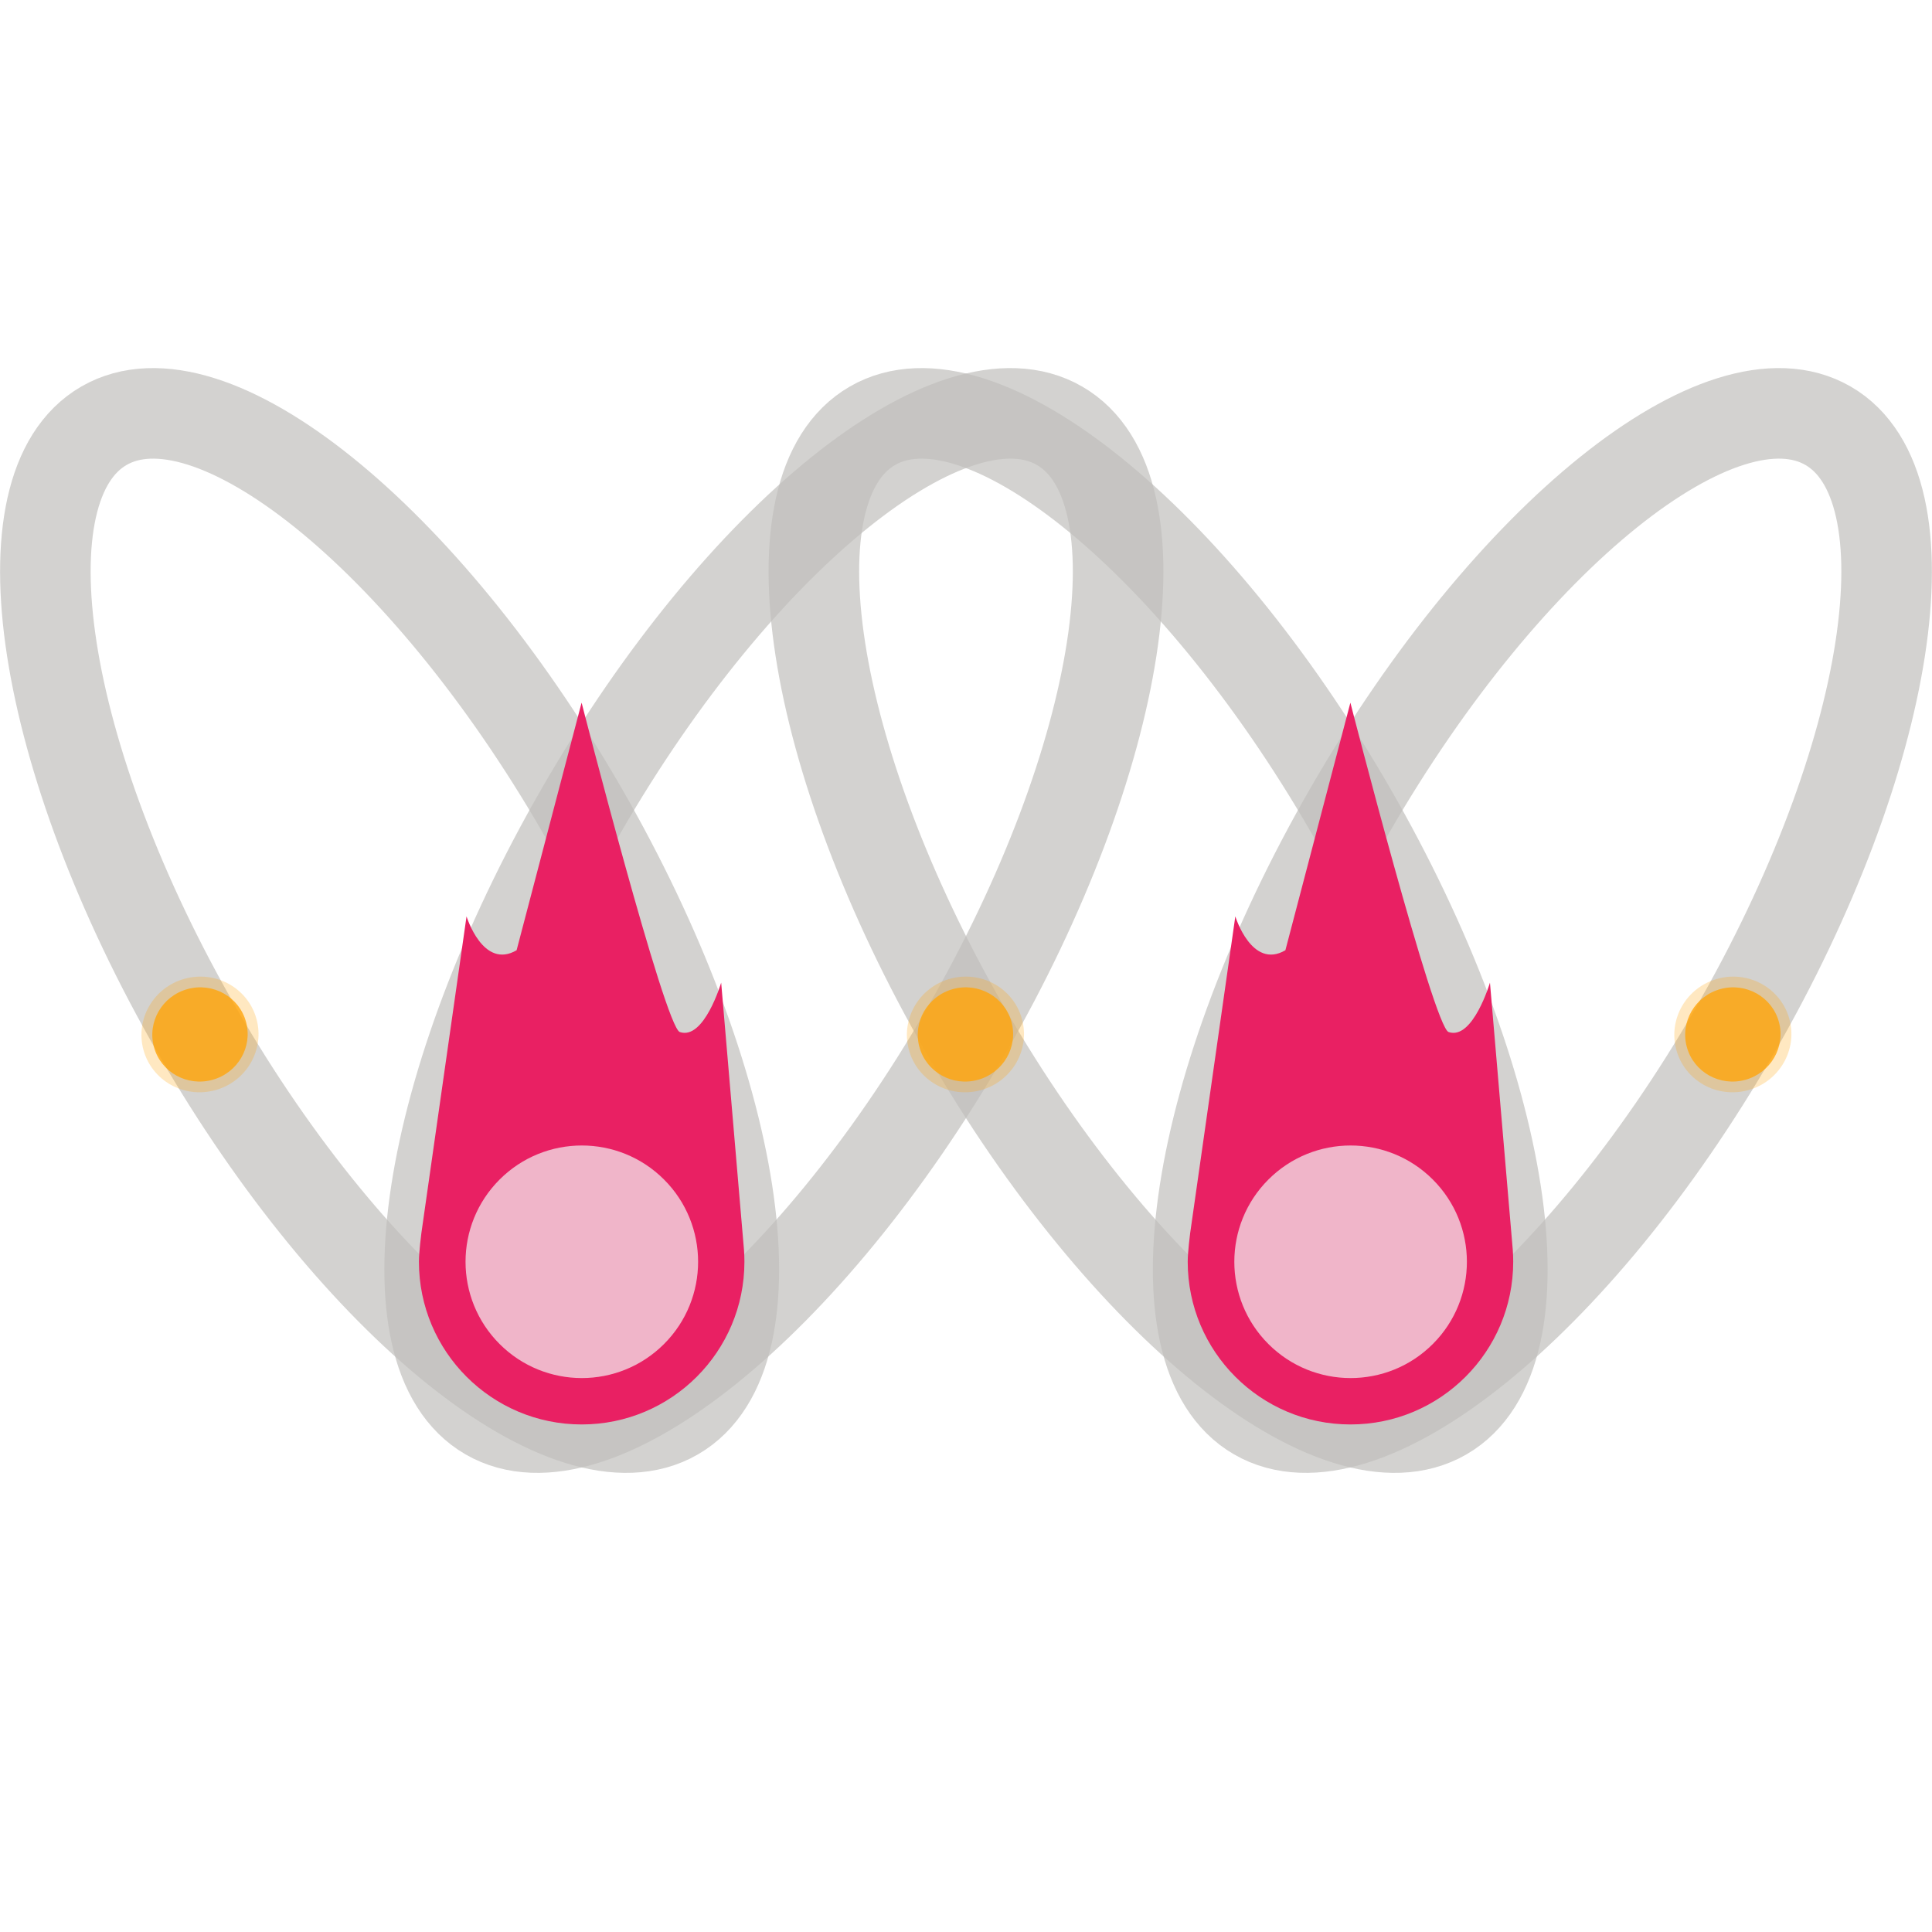
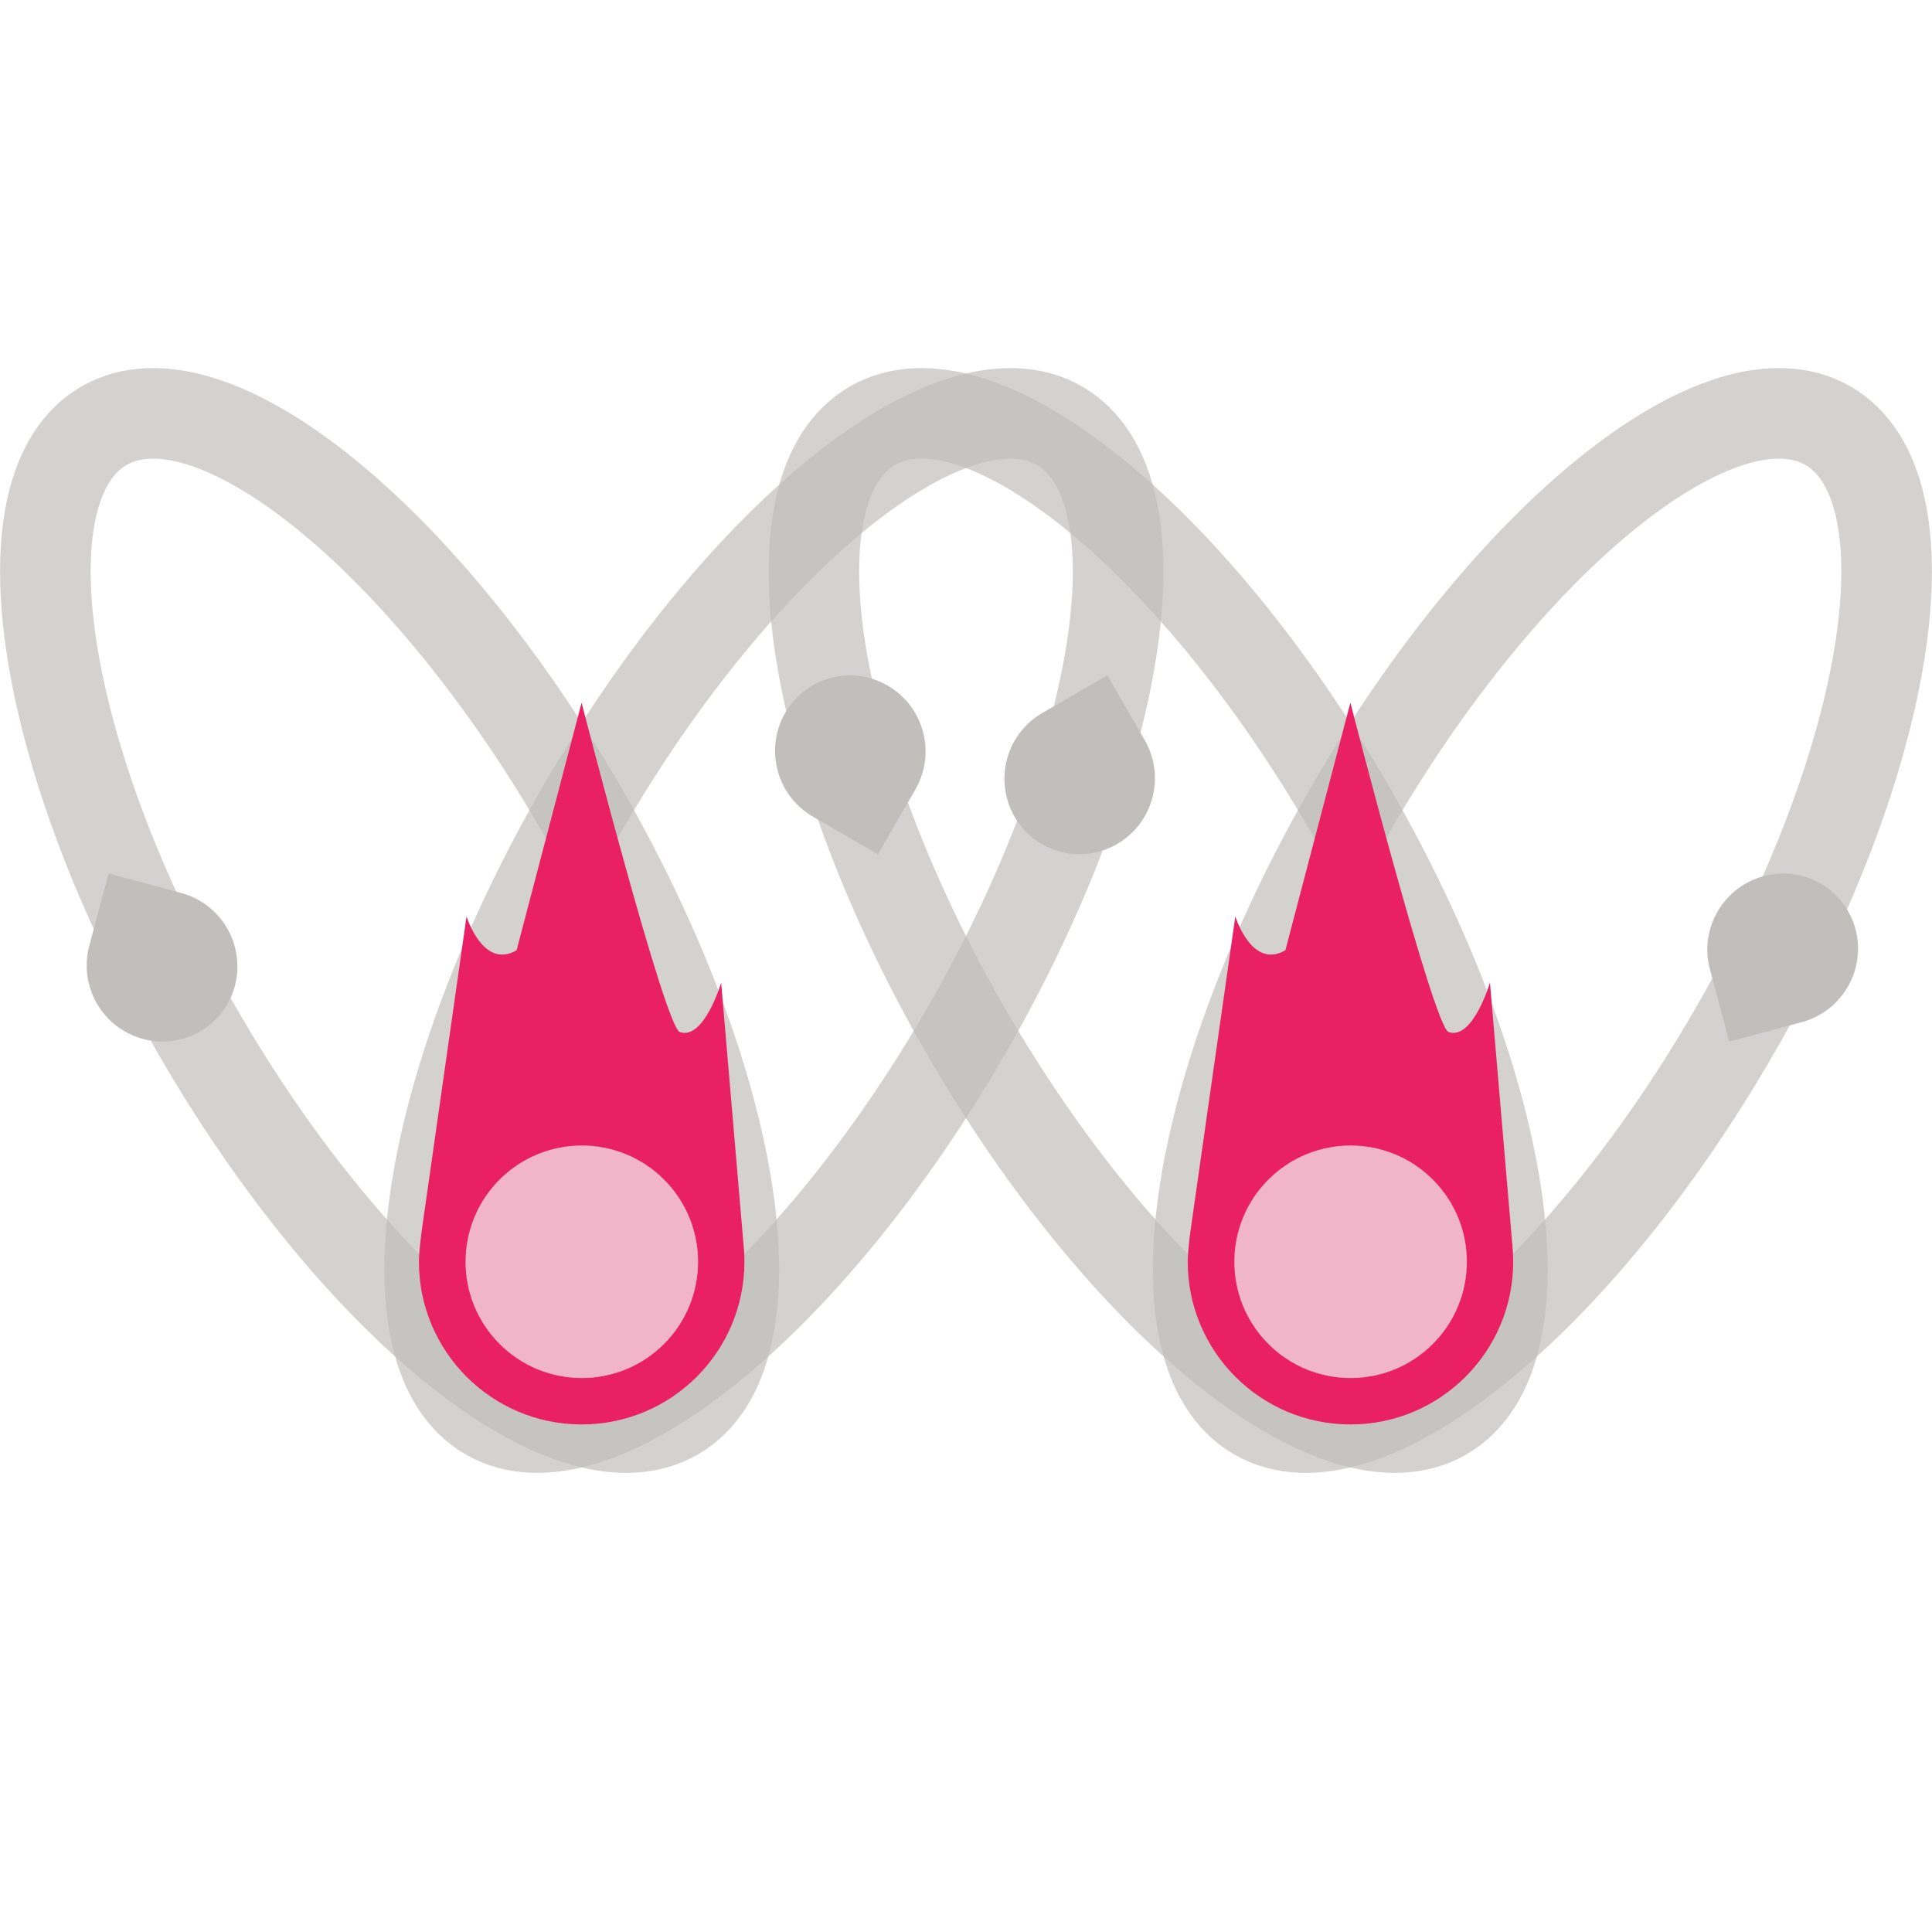
<svg xmlns="http://www.w3.org/2000/svg" width="64" height="64" viewBox="0 0 64 64" fill="none" version="1.1" id="svg2">
  <defs id="defs2" />
  <ellipse style="fill:none;fill-opacity:0.098;stroke:#c0bfbc;stroke-width:3;stroke-dasharray:none;stroke-opacity:0.698" id="ellipse2-9-3" cx="-13.589" cy="-37.447" rx="18.924" ry="7.347" transform="matrix(0.5,-0.8660254,-0.8660254,-0.5,0,0)" />
  <ellipse style="fill:none;fill-opacity:0.098;stroke:#c0bfbc;stroke-width:3;stroke-dasharray:none;stroke-opacity:0.698" id="ellipse3-3-9" cx="32.86" cy="-4.069" rx="18.924" ry="7.347" transform="matrix(0.5,0.8660254,0.8660254,-0.5,0,0)" />
-   <g id="g10-5" transform="matrix(0,1,1,0,-18.92653,6.898767)" style="opacity:0.85;fill:#ffa50a;fill-opacity:1">
-     <ellipse style="fill:#ffa50a;fill-opacity:0.3;stroke:none;stroke-width:3;stroke-linejoin:round;stroke-dasharray:none;stroke-opacity:1;paint-order:stroke markers fill" id="ellipse9-7" cx="17.382" cy="33.163" rx="1.941" ry="1.914" transform="matrix(-0.2650858,0.9642248,0.9642248,0.2650858,0,0)" />
-     <ellipse style="fill:#ffa50a;fill-opacity:1;stroke:none;stroke-width:3;stroke-linejoin:round;stroke-dasharray:none;stroke-opacity:1;paint-order:stroke markers fill" id="ellipse10-2" cx="17.382" cy="33.163" rx="1.581" ry="1.559" transform="matrix(-0.2650858,0.9642248,0.9642248,0.2650858,0,0)" />
-   </g>
  <ellipse style="fill:none;fill-opacity:0.098;stroke:#c0bfbc;stroke-width:3;stroke-dasharray:none;stroke-opacity:0.698" id="ellipse16" cx="-0.86" cy="-59.494" rx="18.924" ry="7.347" transform="matrix(0.5,-0.8660254,-0.8660254,-0.5,0,0)" />
  <ellipse style="fill:none;fill-opacity:0.098;stroke:#c0bfbc;stroke-width:3;stroke-dasharray:none;stroke-opacity:0.698" id="ellipse17" cx="45.589" cy="17.978" rx="18.924" ry="7.347" transform="matrix(0.5,0.8660254,0.8660254,-0.5,0,0)" />
-   <g id="g24" transform="matrix(0,1,1,0,31.85194,6.898767)" style="opacity:0.85;fill:#ffa50a;fill-opacity:1">
-     <ellipse style="fill:#ffa50a;fill-opacity:0.3;stroke:none;stroke-width:3;stroke-linejoin:round;stroke-dasharray:none;stroke-opacity:1;paint-order:stroke markers fill" id="ellipse23" cx="17.382" cy="33.163" rx="1.941" ry="1.914" transform="matrix(-0.2650858,0.9642248,0.9642248,0.2650858,0,0)" />
-     <ellipse style="fill:#ffa50a;fill-opacity:1;stroke:none;stroke-width:3;stroke-linejoin:round;stroke-dasharray:none;stroke-opacity:1;paint-order:stroke markers fill" id="ellipse24" cx="17.382" cy="33.163" rx="1.581" ry="1.559" transform="matrix(-0.2650858,0.9642248,0.9642248,0.2650858,0,0)" />
-   </g>
-   <g id="g7" transform="matrix(0,1,1,0,6.430236,6.898767)" style="opacity:0.85;fill:#ffa50a;fill-opacity:1">
-     <ellipse style="fill:#ffa50a;fill-opacity:0.3;stroke:none;stroke-width:3;stroke-linejoin:round;stroke-dasharray:none;stroke-opacity:1;paint-order:stroke markers fill" id="ellipse4-5" cx="17.382" cy="33.163" rx="1.941" ry="1.914" transform="matrix(-0.2650858,0.9642248,0.9642248,0.2650858,0,0)" />
-     <ellipse style="fill:#ffa50a;fill-opacity:1;stroke:none;stroke-width:3;stroke-linejoin:round;stroke-dasharray:none;stroke-opacity:1;paint-order:stroke markers fill" id="ellipse5-6" cx="17.382" cy="33.163" rx="1.581" ry="1.559" transform="matrix(-0.2650858,0.9642248,0.9642248,0.2650858,0,0)" />
-   </g>
  <g id="g6" transform="matrix(-2.460617,-2.460617,-2.460617,2.460617,251.482,155.3063)">
    <path style="fill:#e92063;fill-opacity:1;stroke-width:0.01" d="m 74.015,20.358 c 0,0 -2.743,1.622 -2.878,1.556 -0.22,-0.107 0.054,-0.611 0.054,-0.611 -0.65,0.548 -1.301,1.096 -1.951,1.644 -0.029,0.025 -0.057,0.051 -0.084,0.078 -0.605,0.605 -0.605,1.586 0,2.191 0.605,0.605 1.586,0.605 2.191,0 0.066,-0.066 0.176,-0.209 0.176,-0.209 l 1.828,-2.436 c 0,0 -0.471,0.25 -0.565,-0.109 z" id="path5" />
    <circle style="fill:#f3f3f3;fill-opacity:0.703;stroke-width:0.01" cx="70.25" cy="24.12" r="1.107" id="circle5" />
  </g>
  <g id="g9" transform="matrix(-2.460617,-2.460617,-2.460617,2.460617,276.9491,155.3063)">
    <path style="fill:#e92063;fill-opacity:1;stroke-width:0.01" d="m 74.015,20.358 c 0,0 -2.743,1.622 -2.878,1.556 -0.22,-0.107 0.054,-0.611 0.054,-0.611 -0.65,0.548 -1.301,1.096 -1.951,1.644 -0.029,0.025 -0.057,0.051 -0.084,0.078 -0.605,0.605 -0.605,1.586 0,2.191 0.605,0.605 1.586,0.605 2.191,0 0.066,-0.066 0.176,-0.209 0.176,-0.209 l 1.828,-2.436 c 0,0 -0.471,0.25 -0.565,-0.109 z" id="path6" />
    <circle style="fill:#f3f3f3;fill-opacity:0.703;stroke-width:0.01" cx="70.25" cy="24.12" r="1.107" id="circle6" />
  </g>
+   <g id="g5" transform="matrix(0.6781718,0.3915427,-0.3915427,0.6781718,17.34541,-24.13352)" style="fill:#c0bfbc">
+     <path id="path4" style="fill:#c0bfbc;fill-opacity:1;stroke:none;stroke-width:2.554;stroke-linejoin:round;stroke-dasharray:none;stroke-opacity:1;paint-order:stroke markers fill" d="m 43.273,44.105 a 3.204,3.181 44.954 0 0 -3.09,2.335 3.204,3.181 44.954 0 0 2.247,3.933 3.204,3.181 44.954 0 0 0.836,0.117 h 0.025 l 3.168,10e-7 -10e-7,-3.192 a 3.204,3.181 44.954 0 0 -2.357,-3.075 3.204,3.181 44.954 0 0 -0.828,-0.117 z" />
+   </g>
+   <g id="g1" transform="matrix(0.6781718,-0.3915427,-0.3915427,-0.6781718,24.94371,74.80526)" style="fill:#c0bfbc">
+     <path id="path1" style="fill:#c0bfbc;fill-opacity:1;stroke:none;stroke-width:2.554;stroke-linejoin:round;stroke-dasharray:none;stroke-opacity:1;paint-order:stroke markers fill" d="m 43.273,44.105 a 3.204,3.181 44.954 0 0 -3.09,2.335 3.204,3.181 44.954 0 0 2.247,3.933 3.204,3.181 44.954 0 0 0.836,0.117 h 0.025 l 3.168,10e-7 -10e-7,-3.192 a 3.204,3.181 44.954 0 0 -2.357,-3.075 3.204,3.181 44.954 0 0 -0.828,-0.117 z" />
+   </g>
+   <g id="g2" transform="matrix(-0.7564024,0.2026774,0.2026774,0.7564024,82.19357,-13.10339)" style="fill:#c0bfbc">
+     <path id="path2" style="fill:#c0bfbc;fill-opacity:1;stroke:none;stroke-width:2.554;stroke-linejoin:round;stroke-dasharray:none;stroke-opacity:1;paint-order:stroke markers fill" d="m 43.273,44.105 a 3.204,3.181 44.954 0 0 -3.09,2.335 3.204,3.181 44.954 0 0 2.247,3.933 3.204,3.181 44.954 0 0 0.836,0.117 h 0.025 l 3.168,10e-7 -10e-7,-3.192 a 3.204,3.181 44.954 0 0 -2.357,-3.075 3.204,3.181 44.954 0 0 -0.828,-0.117 z" />
+   </g>
+   <g id="g3" transform="matrix(-0.7564024,-0.2026774,0.2026774,-0.7564024,28.50778,76.54314)" style="fill:#c0bfbc">
+     <path id="path3" style="fill:#c0bfbc;fill-opacity:1;stroke:none;stroke-width:2.554;stroke-linejoin:round;stroke-dasharray:none;stroke-opacity:1;paint-order:stroke markers fill" d="m 43.273,44.105 a 3.204,3.181 44.954 0 0 -3.09,2.335 3.204,3.181 44.954 0 0 2.247,3.933 3.204,3.181 44.954 0 0 0.836,0.117 h 0.025 l 3.168,10e-7 -10e-7,-3.192 a 3.204,3.181 44.954 0 0 -2.357,-3.075 3.204,3.181 44.954 0 0 -0.828,-0.117 z" />
+   </g>
</svg>
